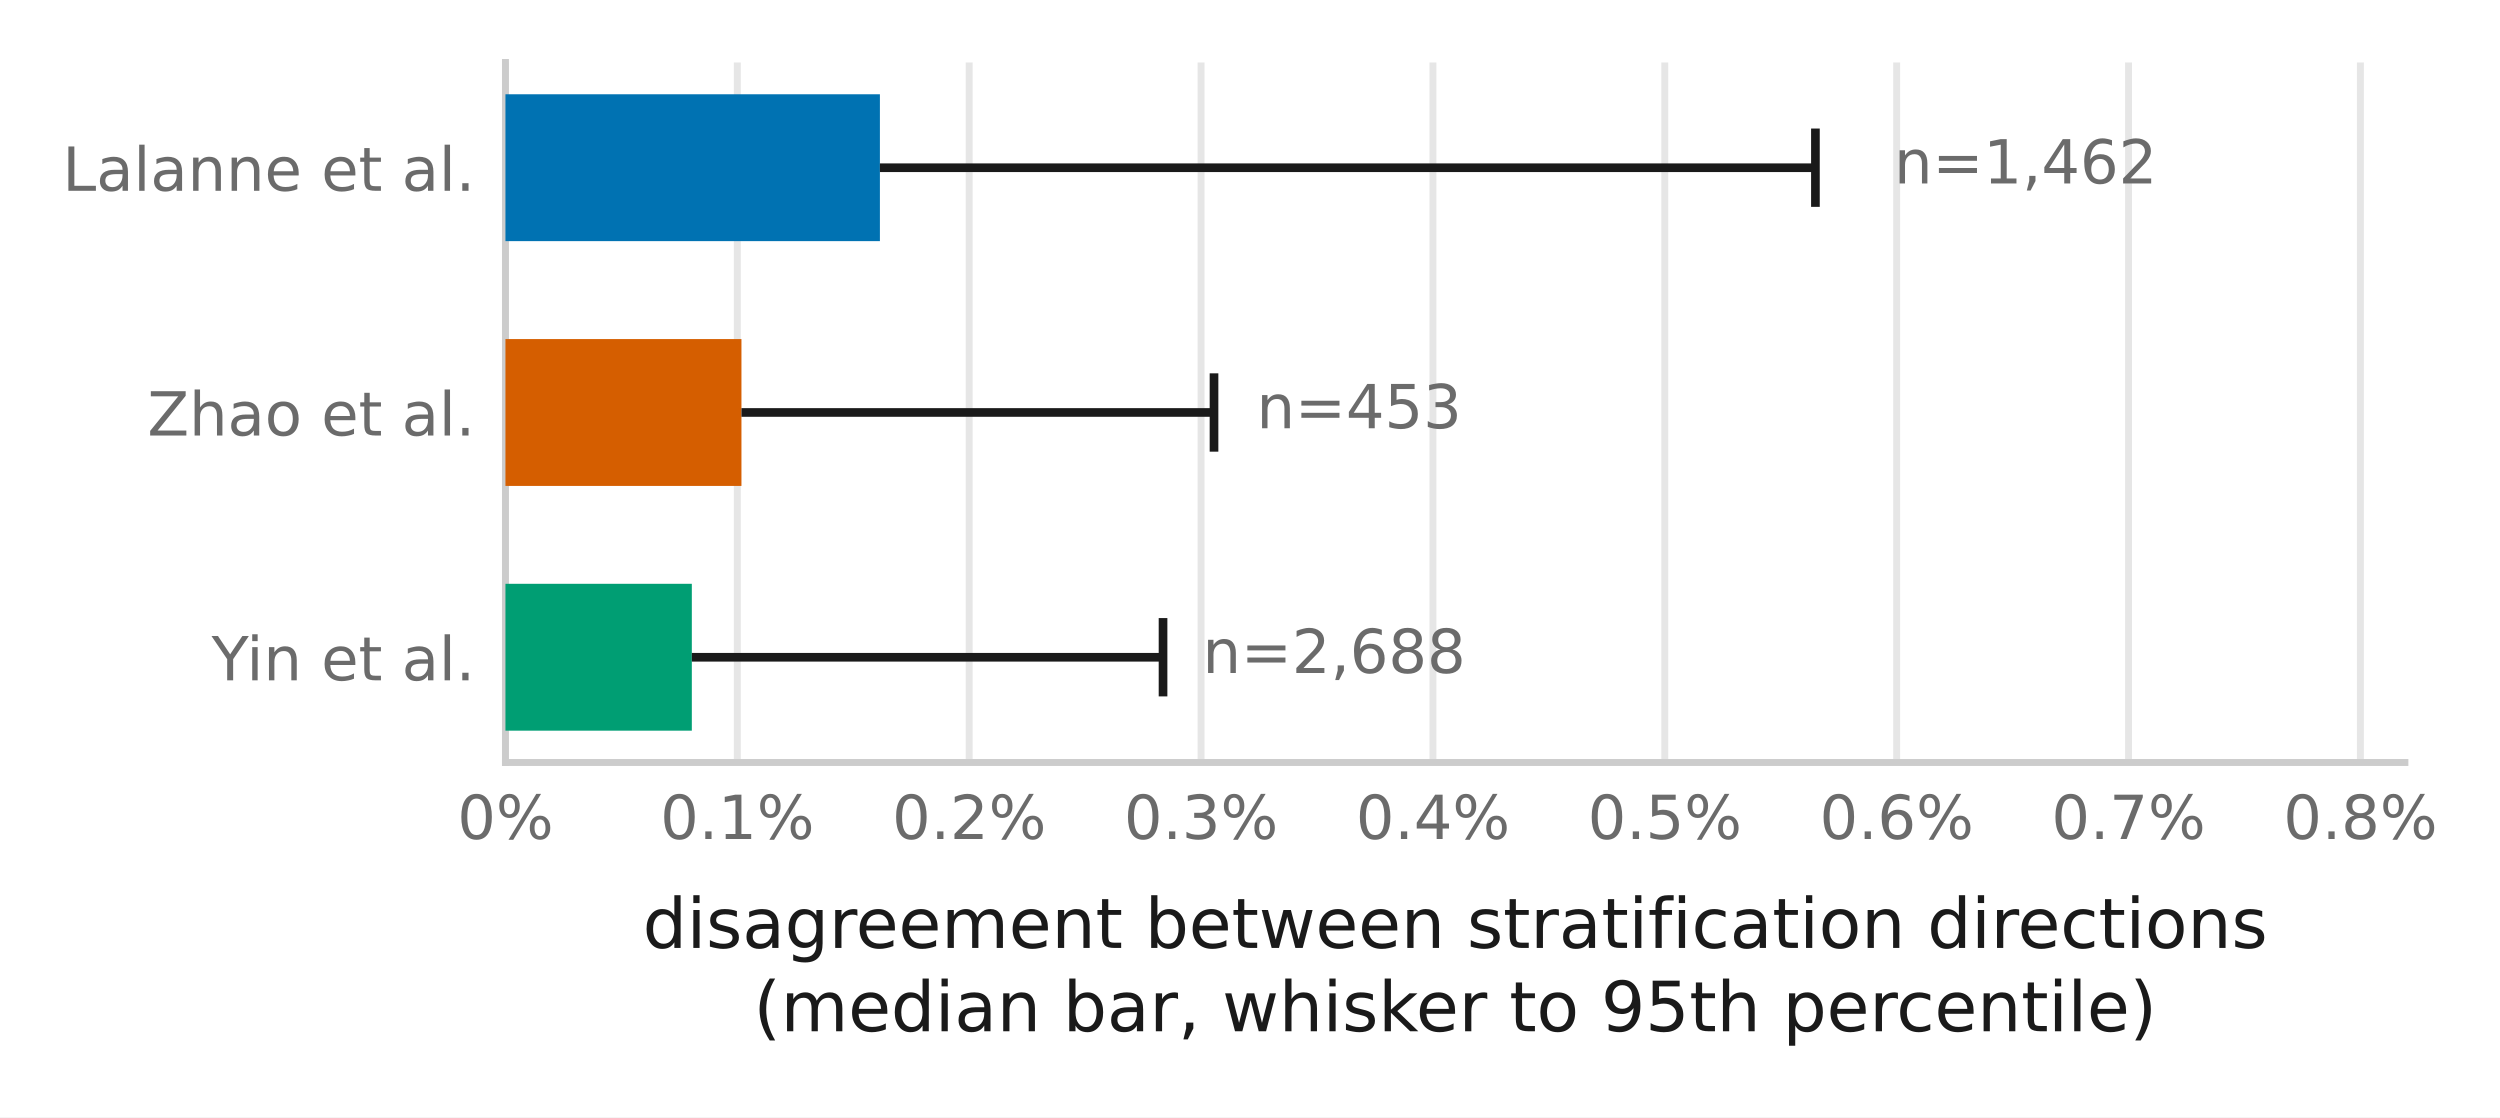
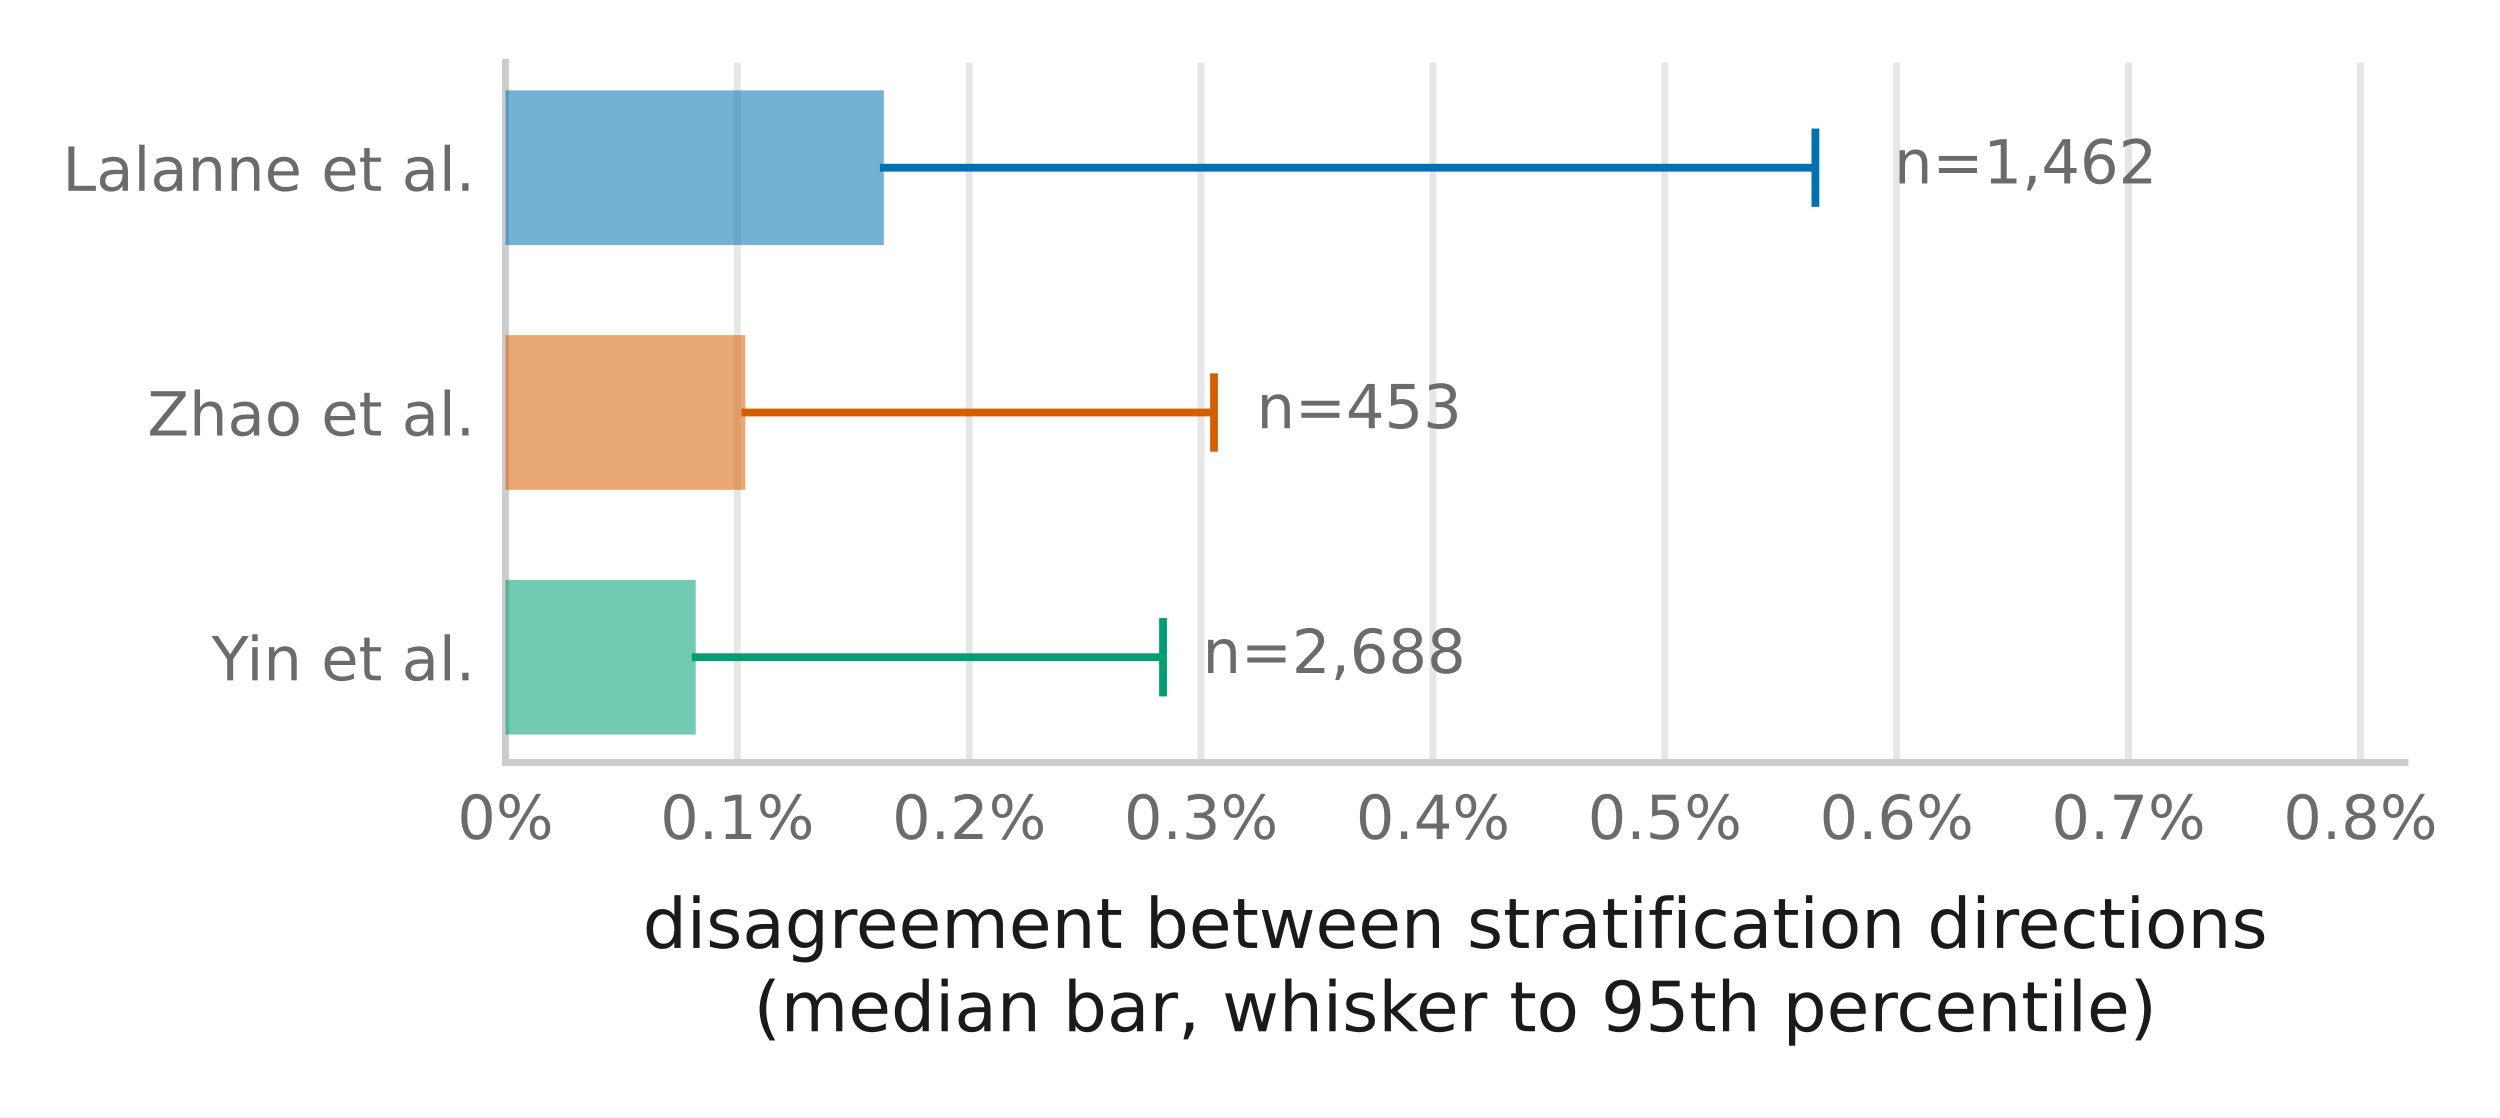
<svg xmlns="http://www.w3.org/2000/svg" width="288.179pt" height="128.798pt" viewBox="0 0 288.179 128.798" version="1.1">
  <defs>
    <style type="text/css">*{stroke-linejoin: round; stroke-linecap: butt}</style>
  </defs>
  <g id="figure_1">
    <g id="patch_1">
      <path d="M 0 128.798  L 288.179 128.798  L 288.179 0  L 0 0  z " style="fill: #ffffff" />
    </g>
    <g id="axes_1">
      <g id="patch_2">
        <path d="M 58.264 87.893  L 277.218 87.893  L 277.218 7.2  L 58.264 7.2  z " style="fill: #ffffff" />
      </g>
      <g id="matplotlib.axis_1">
        <g id="xtick_1">
          <g id="line2d_1">
-             <path d="M 58.264 87.893  L 58.264 7.2  " clip-path="url(#pbb9b940268)" style="fill: none; stroke: #e6e6e6; stroke-width: 0.8; stroke-linecap: square" />
+             <path d="M 58.264 87.893  L 58.264 7.2  " clip-path="url(#pf4a282e17c)" style="fill: none; stroke: #e6e6e6; stroke-width: 0.8; stroke-linecap: square" />
          </g>
          <g id="line2d_2" />
          <g id="text_1">
            <text style="font-size: 7px; font-family: 'DejaVu Sans', 'Bitstream Vera Sans', 'Computer Modern Sans Serif', 'Lucida Grande', 'Verdana', 'Geneva', 'Lucid', 'Arial', 'Helvetica', 'Avant Garde', sans-serif; text-anchor: middle; fill: #6b6b6b" x="58.264" y="96.711" transform="rotate(-0 58.26391 96.71148)">0%</text>
          </g>
        </g>
        <g id="xtick_2">
          <g id="line2d_3">
-             <path d="M 84.992 87.893  L 84.992 7.2  " clip-path="url(#pbb9b940268)" style="fill: none; stroke: #e6e6e6; stroke-width: 0.8; stroke-linecap: square" />
+             <path d="M 84.992 87.893  L 84.992 7.2  " clip-path="url(#pf4a282e17c)" style="fill: none; stroke: #e6e6e6; stroke-width: 0.8; stroke-linecap: square" />
          </g>
          <g id="line2d_4" />
          <g id="text_2">
            <text style="font-size: 7px; font-family: 'DejaVu Sans', 'Bitstream Vera Sans', 'Computer Modern Sans Serif', 'Lucida Grande', 'Verdana', 'Geneva', 'Lucid', 'Arial', 'Helvetica', 'Avant Garde', sans-serif; text-anchor: middle; fill: #6b6b6b" x="84.992" y="96.711" transform="rotate(-0 84.99182 96.71148)">0.1%</text>
          </g>
        </g>
        <g id="xtick_3">
          <g id="line2d_5">
-             <path d="M 111.72 87.893  L 111.72 7.2  " clip-path="url(#pbb9b940268)" style="fill: none; stroke: #e6e6e6; stroke-width: 0.8; stroke-linecap: square" />
+             <path d="M 111.72 87.893  L 111.72 7.2  " clip-path="url(#pf4a282e17c)" style="fill: none; stroke: #e6e6e6; stroke-width: 0.8; stroke-linecap: square" />
          </g>
          <g id="line2d_6" />
          <g id="text_3">
            <text style="font-size: 7px; font-family: 'DejaVu Sans', 'Bitstream Vera Sans', 'Computer Modern Sans Serif', 'Lucida Grande', 'Verdana', 'Geneva', 'Lucid', 'Arial', 'Helvetica', 'Avant Garde', sans-serif; text-anchor: middle; fill: #6b6b6b" x="111.72" y="96.711" transform="rotate(-0 111.7197 96.71148)">0.2%</text>
          </g>
        </g>
        <g id="xtick_4">
          <g id="line2d_7">
-             <path d="M 138.448 87.893  L 138.448 7.2  " clip-path="url(#pbb9b940268)" style="fill: none; stroke: #e6e6e6; stroke-width: 0.8; stroke-linecap: square" />
+             <path d="M 138.448 87.893  L 138.448 7.2  " clip-path="url(#pf4a282e17c)" style="fill: none; stroke: #e6e6e6; stroke-width: 0.8; stroke-linecap: square" />
          </g>
          <g id="line2d_8" />
          <g id="text_4">
            <text style="font-size: 7px; font-family: 'DejaVu Sans', 'Bitstream Vera Sans', 'Computer Modern Sans Serif', 'Lucida Grande', 'Verdana', 'Geneva', 'Lucid', 'Arial', 'Helvetica', 'Avant Garde', sans-serif; text-anchor: middle; fill: #6b6b6b" x="138.448" y="96.711" transform="rotate(-0 138.4477 96.71148)">0.3%</text>
          </g>
        </g>
        <g id="xtick_5">
          <g id="line2d_9">
-             <path d="M 165.176 87.893  L 165.176 7.2  " clip-path="url(#pbb9b940268)" style="fill: none; stroke: #e6e6e6; stroke-width: 0.8; stroke-linecap: square" />
+             <path d="M 165.176 87.893  L 165.176 7.2  " clip-path="url(#pf4a282e17c)" style="fill: none; stroke: #e6e6e6; stroke-width: 0.8; stroke-linecap: square" />
          </g>
          <g id="line2d_10" />
          <g id="text_5">
            <text style="font-size: 7px; font-family: 'DejaVu Sans', 'Bitstream Vera Sans', 'Computer Modern Sans Serif', 'Lucida Grande', 'Verdana', 'Geneva', 'Lucid', 'Arial', 'Helvetica', 'Avant Garde', sans-serif; text-anchor: middle; fill: #6b6b6b" x="165.176" y="96.711" transform="rotate(-0 165.1756 96.71148)">0.4%</text>
          </g>
        </g>
        <g id="xtick_6">
          <g id="line2d_11">
-             <path d="M 191.903 87.893  L 191.903 7.2  " clip-path="url(#pbb9b940268)" style="fill: none; stroke: #e6e6e6; stroke-width: 0.8; stroke-linecap: square" />
+             <path d="M 191.903 87.893  L 191.903 7.2  " clip-path="url(#pf4a282e17c)" style="fill: none; stroke: #e6e6e6; stroke-width: 0.8; stroke-linecap: square" />
          </g>
          <g id="line2d_12" />
          <g id="text_6">
            <text style="font-size: 7px; font-family: 'DejaVu Sans', 'Bitstream Vera Sans', 'Computer Modern Sans Serif', 'Lucida Grande', 'Verdana', 'Geneva', 'Lucid', 'Arial', 'Helvetica', 'Avant Garde', sans-serif; text-anchor: middle; fill: #6b6b6b" x="191.903" y="96.711" transform="rotate(-0 191.9035 96.71148)">0.5%</text>
          </g>
        </g>
        <g id="xtick_7">
          <g id="line2d_13">
-             <path d="M 218.631 87.893  L 218.631 7.2  " clip-path="url(#pbb9b940268)" style="fill: none; stroke: #e6e6e6; stroke-width: 0.8; stroke-linecap: square" />
+             <path d="M 218.631 87.893  L 218.631 7.2  " clip-path="url(#pf4a282e17c)" style="fill: none; stroke: #e6e6e6; stroke-width: 0.8; stroke-linecap: square" />
          </g>
          <g id="line2d_14" />
          <g id="text_7">
            <text style="font-size: 7px; font-family: 'DejaVu Sans', 'Bitstream Vera Sans', 'Computer Modern Sans Serif', 'Lucida Grande', 'Verdana', 'Geneva', 'Lucid', 'Arial', 'Helvetica', 'Avant Garde', sans-serif; text-anchor: middle; fill: #6b6b6b" x="218.631" y="96.711" transform="rotate(-0 218.6314 96.71148)">0.6%</text>
          </g>
        </g>
        <g id="xtick_8">
          <g id="line2d_15">
-             <path d="M 245.359 87.893  L 245.359 7.2  " clip-path="url(#pbb9b940268)" style="fill: none; stroke: #e6e6e6; stroke-width: 0.8; stroke-linecap: square" />
+             <path d="M 245.359 87.893  L 245.359 7.2  " clip-path="url(#pf4a282e17c)" style="fill: none; stroke: #e6e6e6; stroke-width: 0.8; stroke-linecap: square" />
          </g>
          <g id="line2d_16" />
          <g id="text_8">
            <text style="font-size: 7px; font-family: 'DejaVu Sans', 'Bitstream Vera Sans', 'Computer Modern Sans Serif', 'Lucida Grande', 'Verdana', 'Geneva', 'Lucid', 'Arial', 'Helvetica', 'Avant Garde', sans-serif; text-anchor: middle; fill: #6b6b6b" x="245.359" y="96.711" transform="rotate(-0 245.3593 96.71148)">0.7%</text>
          </g>
        </g>
        <g id="xtick_9">
          <g id="line2d_17">
-             <path d="M 272.087 87.893  L 272.087 7.2  " clip-path="url(#pbb9b940268)" style="fill: none; stroke: #e6e6e6; stroke-width: 0.8; stroke-linecap: square" />
+             <path d="M 272.087 87.893  L 272.087 7.2  " clip-path="url(#pf4a282e17c)" style="fill: none; stroke: #e6e6e6; stroke-width: 0.8; stroke-linecap: square" />
          </g>
          <g id="line2d_18" />
          <g id="text_9">
            <text style="font-size: 7px; font-family: 'DejaVu Sans', 'Bitstream Vera Sans', 'Computer Modern Sans Serif', 'Lucida Grande', 'Verdana', 'Geneva', 'Lucid', 'Arial', 'Helvetica', 'Avant Garde', sans-serif; text-anchor: middle; fill: #6b6b6b" x="272.087" y="96.711" transform="rotate(-0 272.0872 96.71148)">0.8%</text>
          </g>
        </g>
        <g id="text_10">
          <text style="font-size: 8px; font-family: 'DejaVu Sans', 'Bitstream Vera Sans', 'Computer Modern Sans Serif', 'Lucida Grande', 'Verdana', 'Geneva', 'Lucid', 'Arial', 'Helvetica', 'Avant Garde', sans-serif; fill: #1a1a1a" transform="translate(74.09323 109.2727)">disagreement between stratification directions</text>
          <text style="font-size: 8px; font-family: 'DejaVu Sans', 'Bitstream Vera Sans', 'Computer Modern Sans Serif', 'Lucida Grande', 'Verdana', 'Geneva', 'Lucid', 'Arial', 'Helvetica', 'Avant Garde', sans-serif; fill: #1a1a1a" transform="translate(86.86885 118.8748)">(median bar, whisker to 95th percentile)</text>
        </g>
      </g>
      <g id="matplotlib.axis_2">
        <g id="ytick_1">
          <g id="line2d_19" />
          <g id="text_11">
            <text style="font-size: 7px; font-family: 'DejaVu Sans', 'Bitstream Vera Sans', 'Computer Modern Sans Serif', 'Lucida Grande', 'Verdana', 'Geneva', 'Lucid', 'Arial', 'Helvetica', 'Avant Garde', sans-serif; text-anchor: end; fill: #6b6b6b" x="54.764" y="78.42" transform="rotate(-0 54.76391 78.42039)">Yin et al.</text>
          </g>
        </g>
        <g id="ytick_2">
          <g id="line2d_20" />
          <g id="text_12">
            <text style="font-size: 7px; font-family: 'DejaVu Sans', 'Bitstream Vera Sans', 'Computer Modern Sans Serif', 'Lucida Grande', 'Verdana', 'Geneva', 'Lucid', 'Arial', 'Helvetica', 'Avant Garde', sans-serif; text-anchor: end; fill: #6b6b6b" x="54.764" y="50.206" transform="rotate(-0 54.76391 50.20602)">Zhao et al.</text>
          </g>
        </g>
        <g id="ytick_3">
          <g id="line2d_21" />
          <g id="text_13">
            <text style="font-size: 7px; font-family: 'DejaVu Sans', 'Bitstream Vera Sans', 'Computer Modern Sans Serif', 'Lucida Grande', 'Verdana', 'Geneva', 'Lucid', 'Arial', 'Helvetica', 'Avant Garde', sans-serif; text-anchor: end; fill: #6b6b6b" x="54.764" y="21.992" transform="rotate(-0 54.76391 21.99164)">Lalanne et al.</text>
          </g>
        </g>
      </g>
      <g id="patch_3">
        <path d="M 58.264 87.893  L 58.264 7.2  " style="fill: none; stroke: #cccccc; stroke-width: 0.8; stroke-linejoin: miter; stroke-linecap: square" />
      </g>
      <g id="patch_4">
        <path d="M 58.264 87.893  L 277.218 87.893  " style="fill: none; stroke: #cccccc; stroke-width: 0.8; stroke-linejoin: miter; stroke-linecap: square" />
      </g>
      <g id="patch_5">
-         <path d="M 58.264 84.225  L 79.748 84.225  L 79.748 67.297  L 58.264 67.297  z " clip-path="url(#pbb9b940268)" style="fill: #009e73" />
+         <path d="M 58.264 84.225  L 79.748 84.225  L 79.748 67.297  L 58.264 67.297  z " clip-path="url(#pf4a282e17c)" style="fill: #009e73; opacity: 0.55; stroke: #009e73; stroke-width: 0.9; stroke-linejoin: miter" />
      </g>
      <g id="patch_6">
-         <path d="M 58.264 56.011  L 85.468 56.011  L 85.468 39.082  L 58.264 39.082  z " clip-path="url(#pbb9b940268)" style="fill: #d55e00" />
+         <path d="M 58.264 56.011  L 85.468 56.011  L 85.468 39.082  L 58.264 39.082  z " clip-path="url(#pf4a282e17c)" style="fill: #d55e00; opacity: 0.55; stroke: #d55e00; stroke-width: 0.9; stroke-linejoin: miter" />
      </g>
      <g id="patch_7">
-         <path d="M 58.264 27.796  L 101.428 27.796  L 101.428 10.868  L 58.264 10.868  z " clip-path="url(#pbb9b940268)" style="fill: #0072b2" />
+         <path d="M 58.264 27.796  L 101.428 27.796  L 101.428 10.868  L 58.264 10.868  z " clip-path="url(#pf4a282e17c)" style="fill: #0072b2; opacity: 0.55; stroke: #0072b2; stroke-width: 0.9; stroke-linejoin: miter" />
      </g>
      <g id="text_14">
        <text style="font-size: 7px; font-family: 'DejaVu Sans', 'Bitstream Vera Sans', 'Computer Modern Sans Serif', 'Lucida Grande', 'Verdana', 'Geneva', 'Lucid', 'Arial', 'Helvetica', 'Avant Garde', sans-serif; text-anchor: start; fill: #6b6b6b" x="138.613" y="77.579" transform="rotate(-0 138.6129 77.5793)">n=2,688</text>
      </g>
      <g id="text_15">
        <text style="font-size: 7px; font-family: 'DejaVu Sans', 'Bitstream Vera Sans', 'Computer Modern Sans Serif', 'Lucida Grande', 'Verdana', 'Geneva', 'Lucid', 'Arial', 'Helvetica', 'Avant Garde', sans-serif; text-anchor: start; fill: #6b6b6b" x="144.841" y="49.365" transform="rotate(-0 144.8414 49.36492)">n=453</text>
      </g>
      <g id="text_16">
        <text style="font-size: 7px; font-family: 'DejaVu Sans', 'Bitstream Vera Sans', 'Computer Modern Sans Serif', 'Lucida Grande', 'Verdana', 'Geneva', 'Lucid', 'Arial', 'Helvetica', 'Avant Garde', sans-serif; text-anchor: start; fill: #6b6b6b" x="218.327" y="21.151" transform="rotate(-0 218.3266 21.15054)">n=1,462</text>
      </g>
      <g id="LineCollection_1">
-         <path d="M 79.748 75.761  L 134.065 75.761  " clip-path="url(#pbb9b940268)" style="fill: none; stroke: #1a1a1a" />
-         <path d="M 85.468 47.547  L 139.941 47.547  " clip-path="url(#pbb9b940268)" style="fill: none; stroke: #1a1a1a" />
-         <path d="M 101.428 19.332  L 209.266 19.332  " clip-path="url(#pbb9b940268)" style="fill: none; stroke: #1a1a1a" />
+         <path d="M 79.748 75.761  L 134.065 75.761  " clip-path="url(#pf4a282e17c)" style="fill: none; stroke: #009e73; stroke-width: 0.9" />
      </g>
      <g id="LineCollection_2">
-         <path d="M 134.065 80.275  L 134.065 71.247  " clip-path="url(#pbb9b940268)" style="fill: none; stroke: #1a1a1a" />
-         <path d="M 139.941 52.061  L 139.941 43.032  " clip-path="url(#pbb9b940268)" style="fill: none; stroke: #1a1a1a" />
-         <path d="M 209.266 23.846  L 209.266 14.818  " clip-path="url(#pbb9b940268)" style="fill: none; stroke: #1a1a1a" />
+         <path d="M 134.065 80.275  L 134.065 71.247  " clip-path="url(#pf4a282e17c)" style="fill: none; stroke: #009e73; stroke-width: 0.9" />
+       </g>
+       <g id="LineCollection_3">
+         <path d="M 85.468 47.547  L 139.941 47.547  " clip-path="url(#pf4a282e17c)" style="fill: none; stroke: #d55e00; stroke-width: 0.9" />
+       </g>
+       <g id="LineCollection_4">
+         <path d="M 139.941 52.061  L 139.941 43.032  " clip-path="url(#pf4a282e17c)" style="fill: none; stroke: #d55e00; stroke-width: 0.9" />
+       </g>
+       <g id="LineCollection_5">
+         <path d="M 101.428 19.332  L 209.266 19.332  " clip-path="url(#pf4a282e17c)" style="fill: none; stroke: #0072b2; stroke-width: 0.9" />
+       </g>
+       <g id="LineCollection_6">
+         <path d="M 209.266 23.846  L 209.266 14.818  " clip-path="url(#pf4a282e17c)" style="fill: none; stroke: #0072b2; stroke-width: 0.9" />
      </g>
    </g>
  </g>
  <defs>
-     <clipPath id="pbb9b940268">
+     <clipPath id="pf4a282e17c">
      <rect x="58.264" y="7.2" width="218.954" height="80.693" />
    </clipPath>
  </defs>
</svg>
